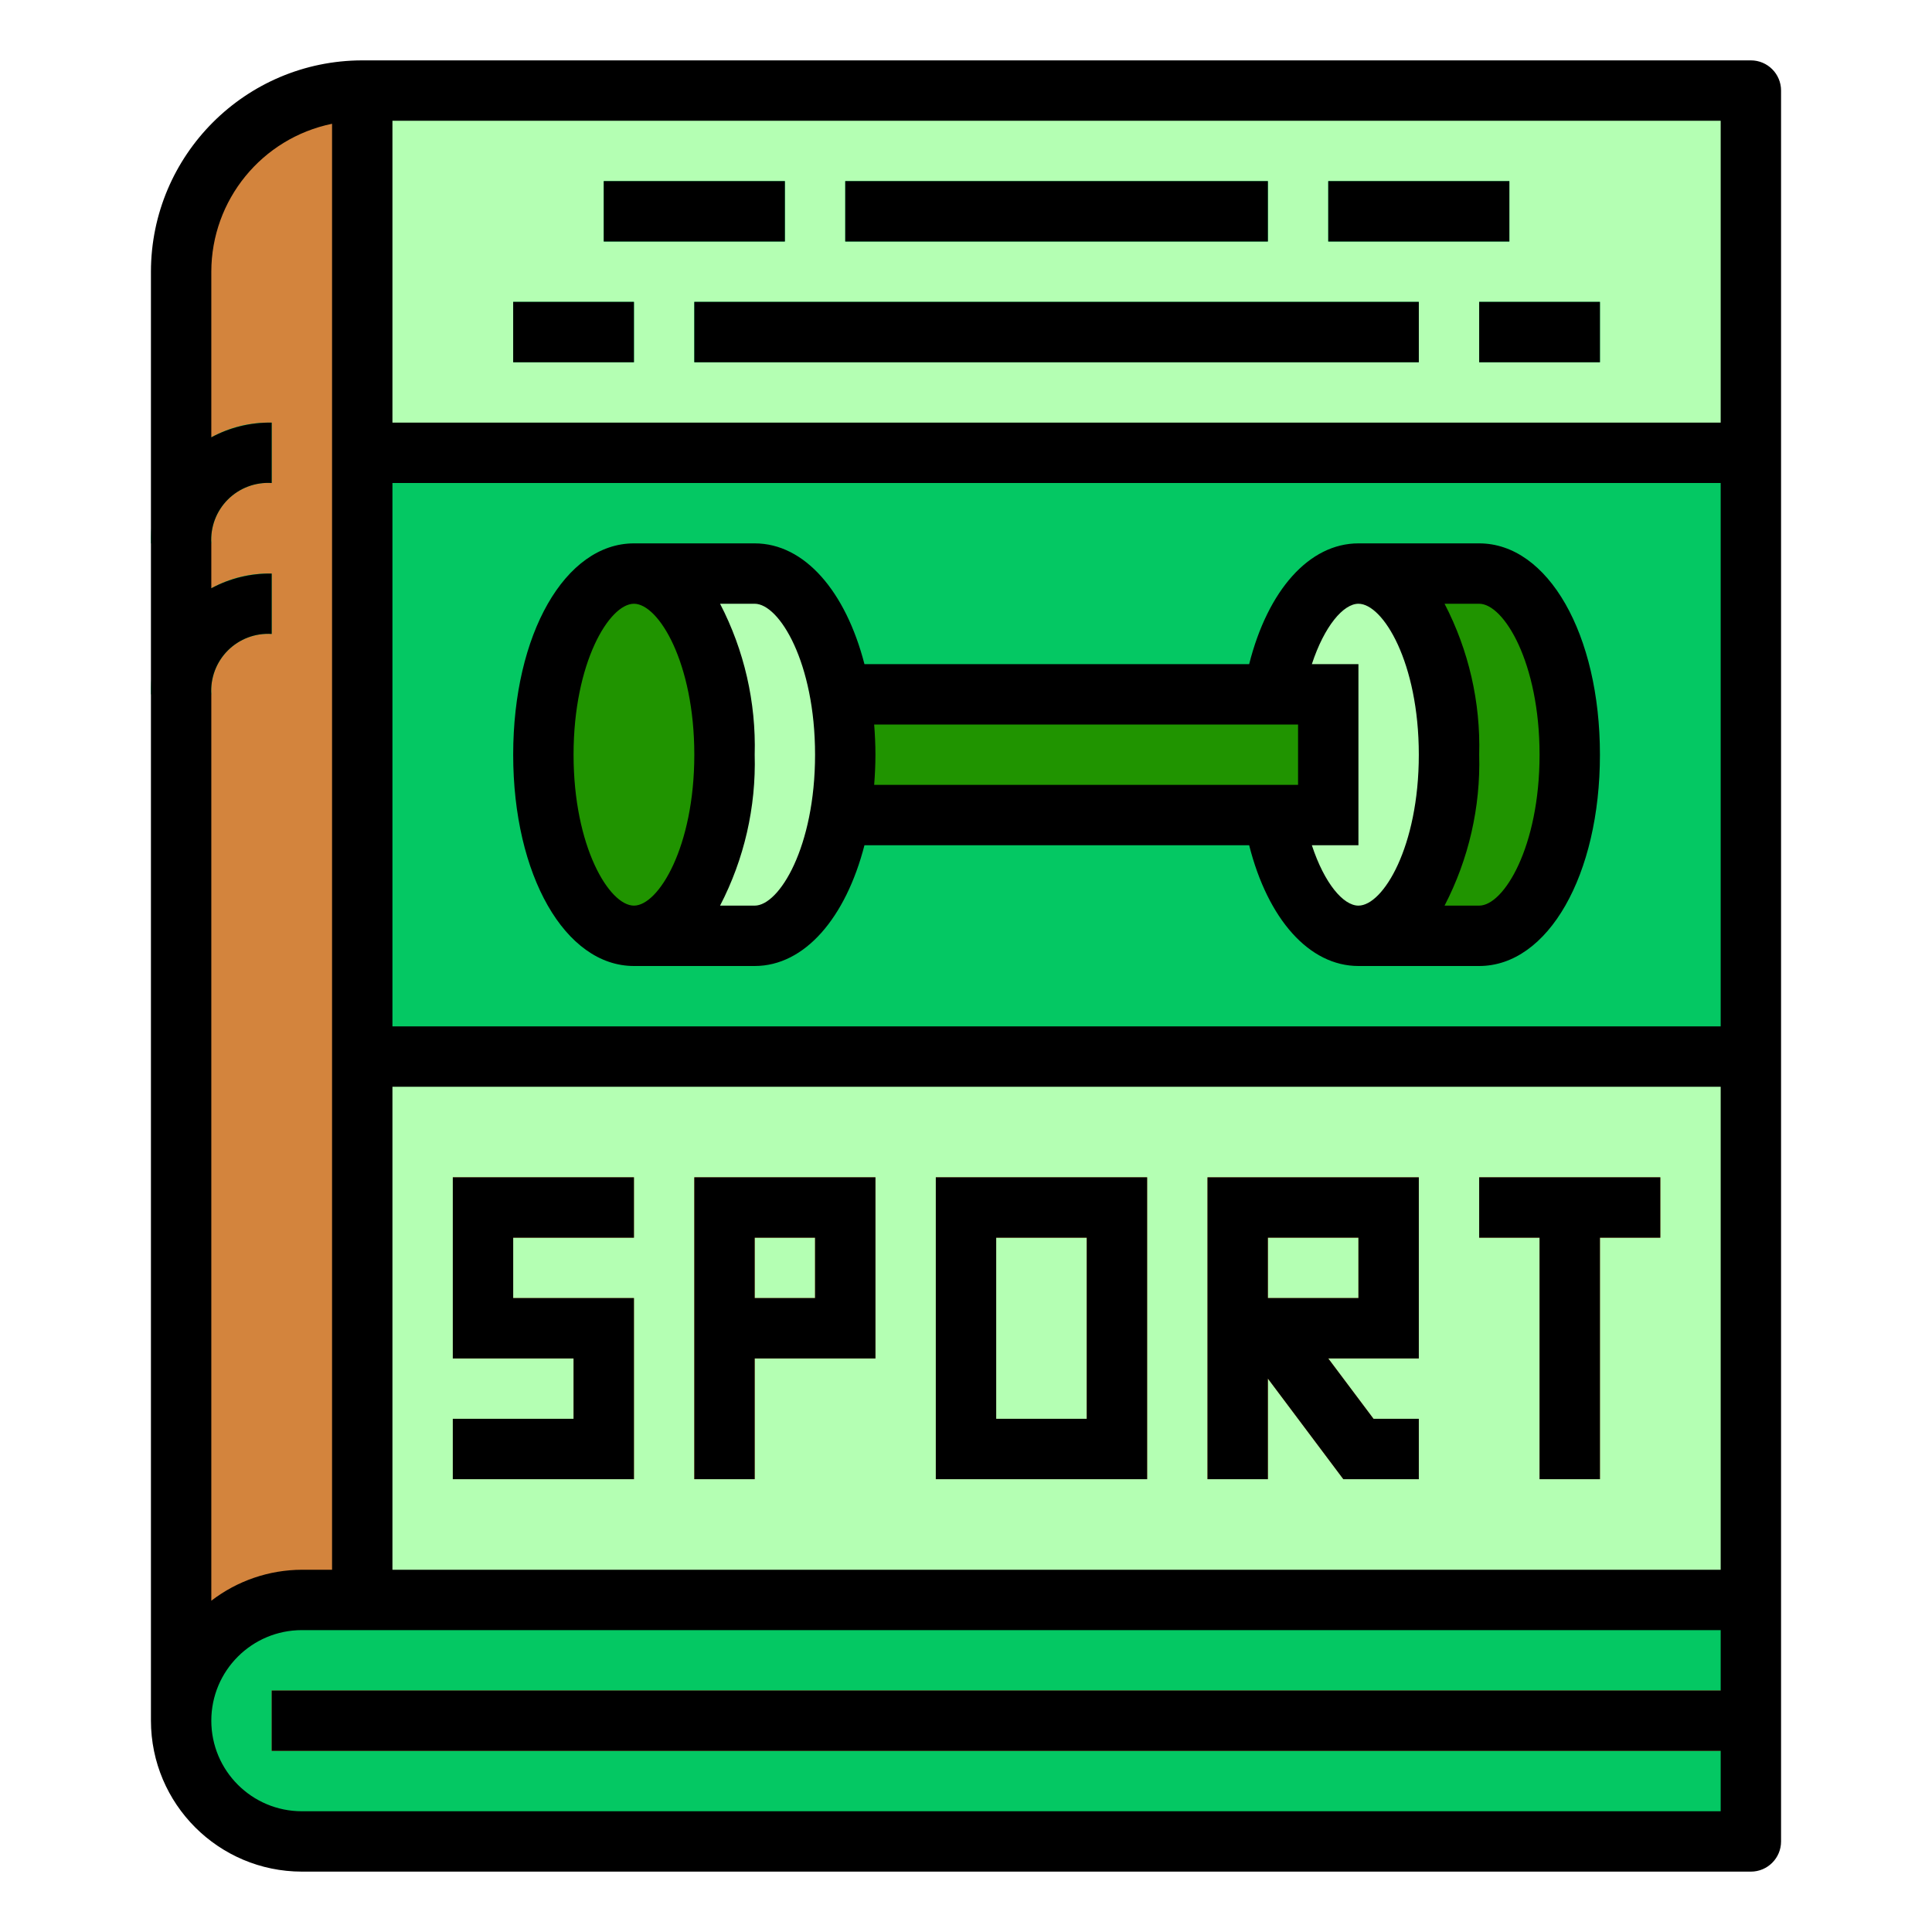
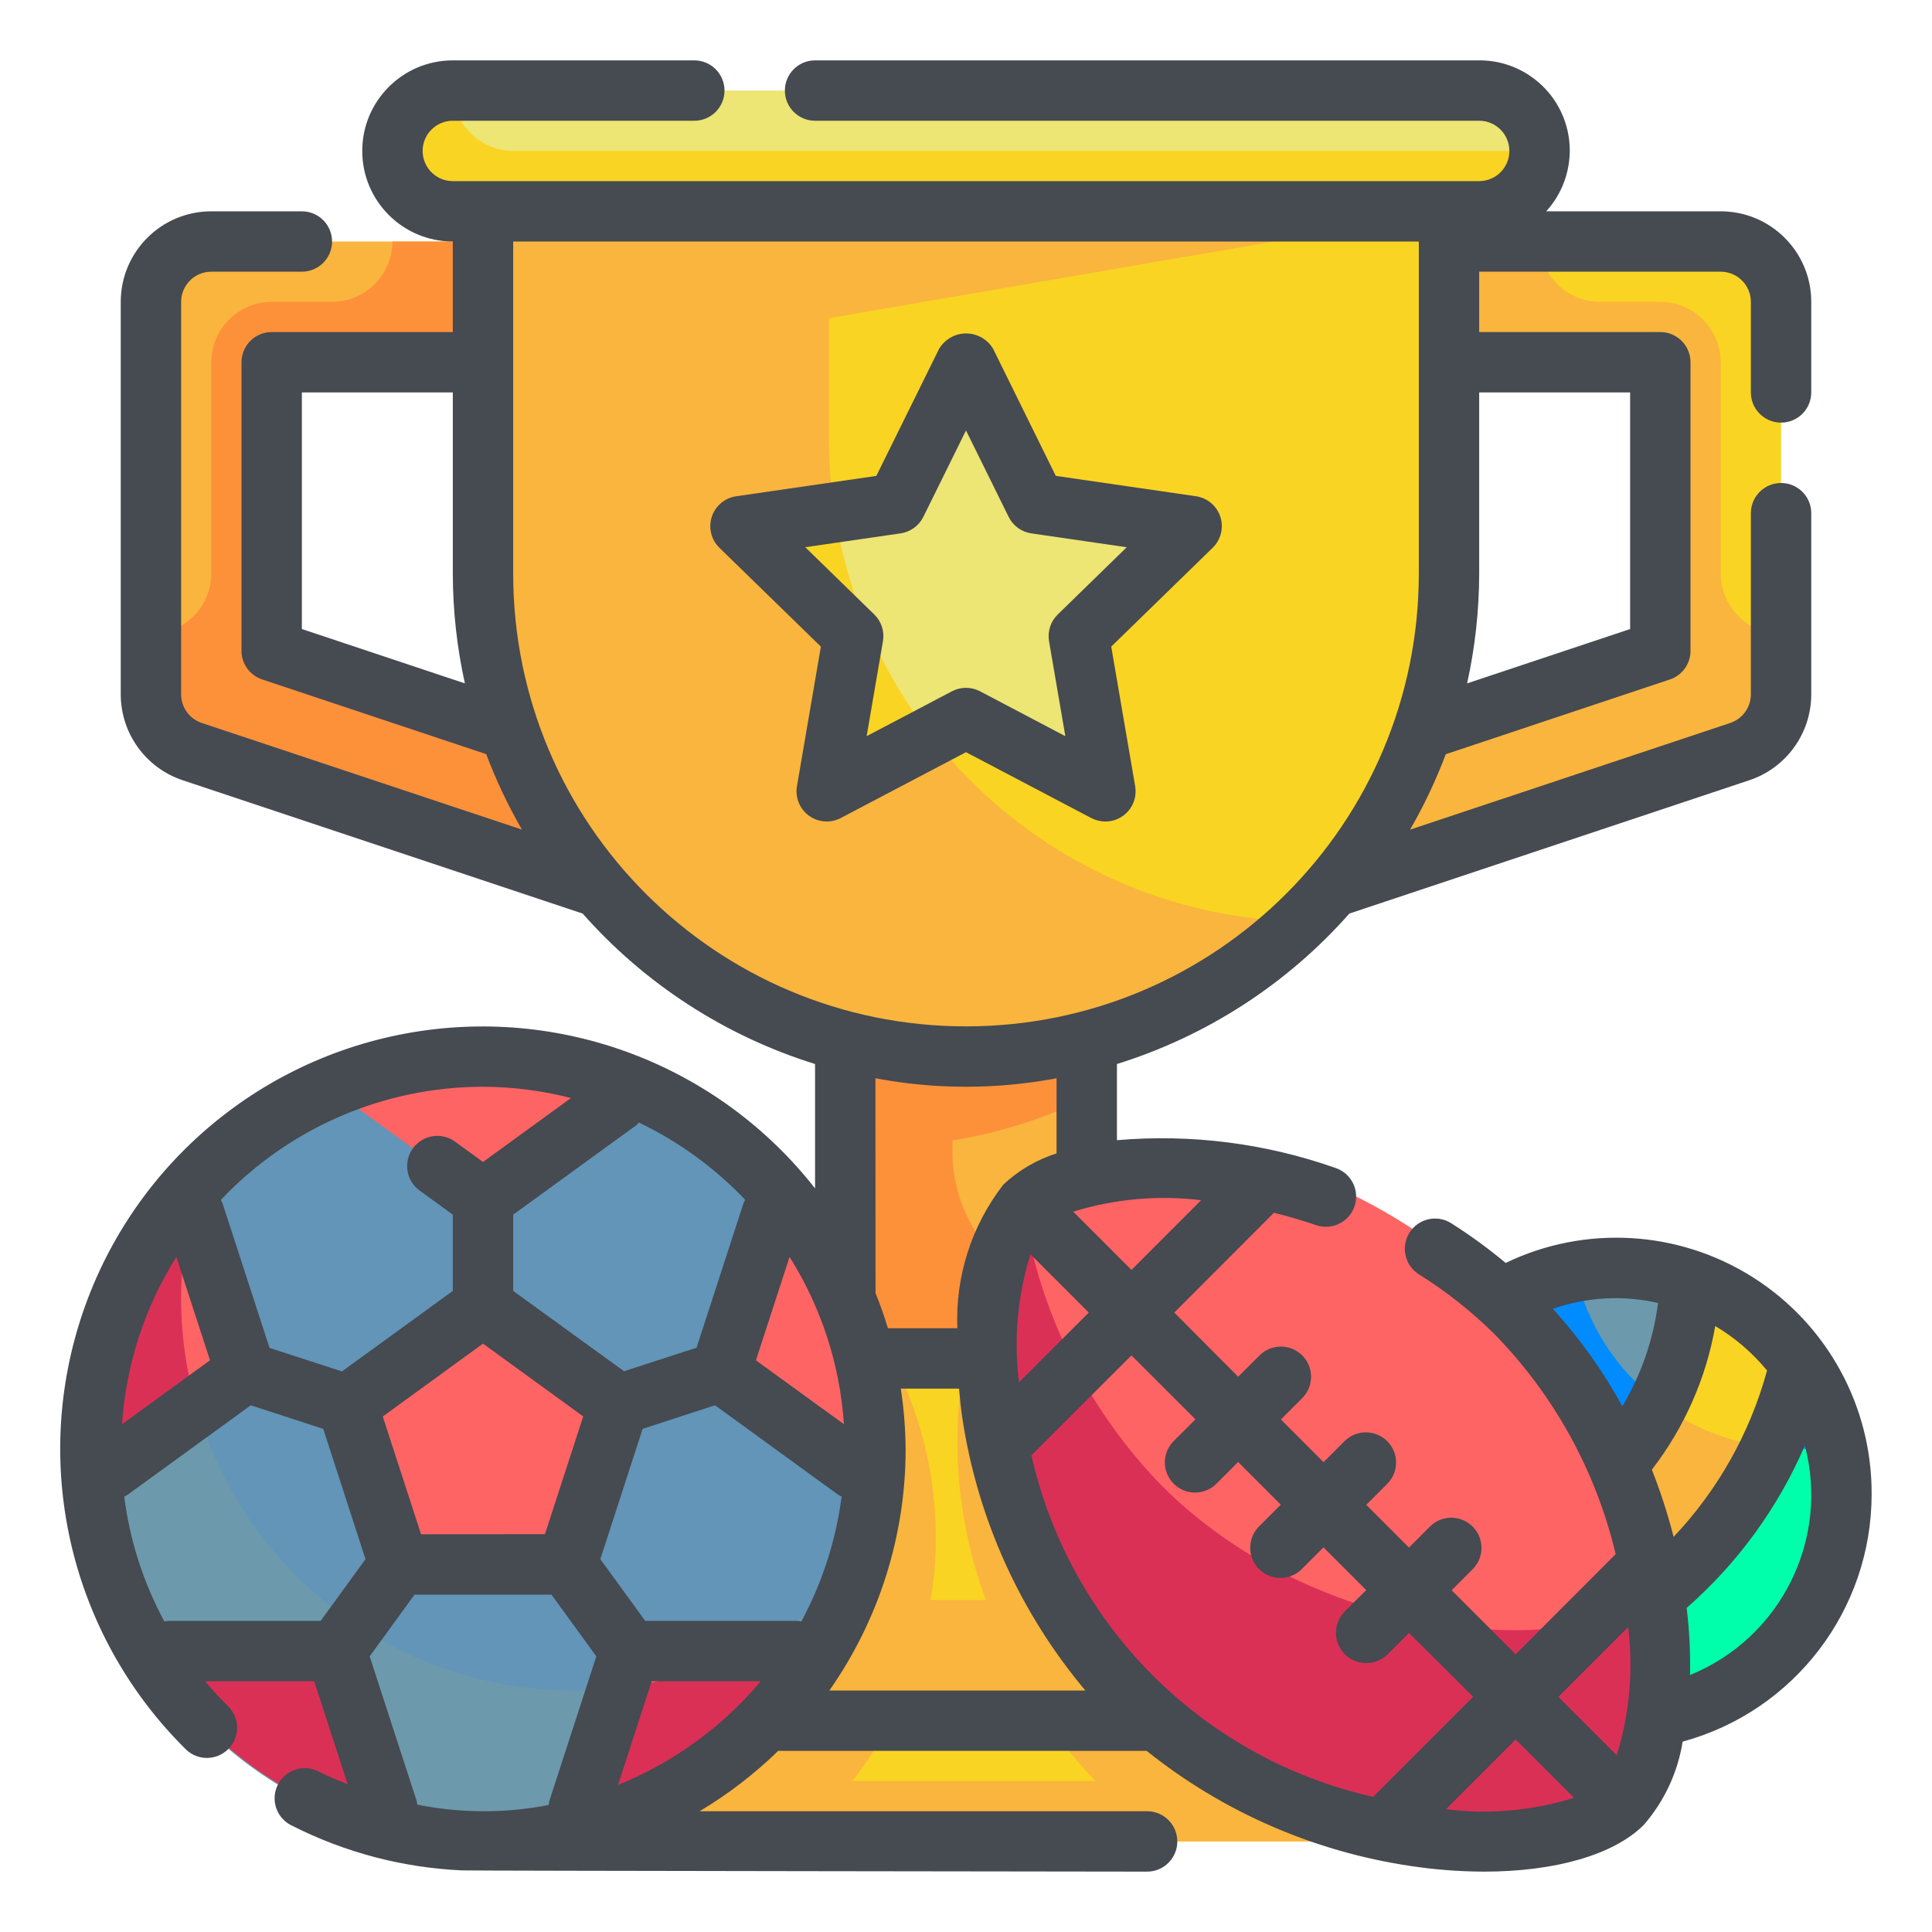
<svg xmlns="http://www.w3.org/2000/svg" viewBox="0 0 64 64">
-   <g id="Filled_outline" data-name="Filled outline">
-     <path d="m12 3h46v50h-46z" fill="#2d75bb" style="fill: rgb(180, 255, 179);" />
-     <path d="m12 15h46v20h-46z" fill="#fcec97" style="fill: rgb(4, 200, 99);" />
-     <path d="m10 53h48a0 0 0 0 1 0 0v8a0 0 0 0 1 0 0h-48a4 4 0 0 1 -4-4 4 4 0 0 1 4-4z" fill="#fcec97" style="fill: rgb(4, 200, 99);" />
-     <path d="m9 56h49v2h-49z" fill="#d3843d" />
-     <path d="m6 57a4 4 0 0 1 4-4h2v-50a6 6 0 0 0 -6 6z" fill="#d3843d" />
-     <path d="m7 23h-2a3.888 3.888 0 0 1 4-4v2a1.883 1.883 0 0 0 -2 2z" fill="#fcec97" style="fill: rgb(4, 200, 99);" />
-     <path d="m7 18h-2a3.888 3.888 0 0 1 4-4v2a1.883 1.883 0 0 0 -2 2z" fill="#fcec97" style="fill: rgb(4, 200, 99);" />
-     <path d="m49 19h-4c-1.657 0-3 2.686-3 6s1.343 6 3 6h4c1.657 0 3-2.686 3-6s-1.343-6-3-6z" fill="#e4544f" style="fill: rgb(32, 148, 0);" />
-     <ellipse cx="45" cy="25" fill="#2d75bb" rx="3" ry="6" style="fill: rgb(180, 255, 179);" />
-     <path d="m26 23h18v4h-18z" fill="#e4544f" style="fill: rgb(32, 148, 0);" />
-     <path d="m21 49h-6v-2h4v-2h-4v-6h6v2h-4v2h4z" fill="#d3843d" />
-     <path d="m25 49h-2v-10h6v6h-4zm0-6h2v-2h-2z" fill="#d3843d" />
-     <path d="m38 49h-7v-10h7zm-5-2h3v-6h-3z" fill="#d3843d" />
-     <path d="m47 49h-2.5l-2.5-3.333v3.333h-2v-10h7v6h-3l1.5 2h1.5zm-5-6h3v-2h-3z" fill="#d3843d" />
-     <path d="m49 39h6v2h-6z" fill="#d3843d" />
-     <path d="m51 40h2v9h-2z" fill="#d3843d" />
-     <g fill="#fcec97">
-       <path d="m23 10h24v2h-24z" fill="#fcec97" style="fill: rgb(4, 200, 99);" />
-       <path d="m28 6h14v2h-14z" fill="#fcec97" style="fill: rgb(4, 200, 99);" />
-       <path d="m17 10h4v2h-4z" fill="#fcec97" style="fill: rgb(4, 200, 99);" />
-       <path d="m49 10h4v2h-4z" fill="#fcec97" style="fill: rgb(4, 200, 99);" />
-       <path d="m20 6h6v2h-6z" fill="#fcec97" style="fill: rgb(4, 200, 99);" />
-       <path d="m44 6h6v2h-6z" fill="#fcec97" style="fill: rgb(4, 200, 99);" />
+   <g id="Fill_Outline" data-name="Fill Outline">
+     <g id="Color">
+       <path d="m28 29h8v16h-8z" fill="#f9b53d" />
+       <path d="m31.55 37.78v.36a4.987 4.987 0 0 0 4.45 4.96v1.9h-8v-16h8v7.37a15.952 15.952 0 0 1 -4.45 1.41z" fill="#fc913a" />
+       <path d="m20 8v4h-11v9.559l16.632 5.541-1.264 3.8-18-6a2 2 0 0 1 -1.368-1.9v-13a2 2 0 0 1 2-2z" fill="#f9b53d" />
+       <path d="m5 21v2a2 2 0 0 0 1.37 1.9l18 6 1.26-3.8-16.63-5.54v-9.56h11v-4h-7a2.006 2.006 0 0 1 -2 2h-2a2.006 2.006 0 0 0 -2 2v7a2.006 2.006 0 0 1 -2 2z" fill="#fc913a" />
+       <path d="m44 8v4h11v9.559l-16.632 5.541 1.264 3.8 18-6a2 2 0 0 0 1.368-1.9v-13a2 2 0 0 0 -2-2z" fill="#f9d423" />
+       <path d="m59 21v2a2 2 0 0 1 -1.37 1.9l-18 6-1.26-3.8 16.63-5.54v-9.56h-11v-4h7a2.006 2.006 0 0 0 2 2h2a2.006 2.006 0 0 1 2 2v7a2.006 2.006 0 0 0 2 2z" fill="#f9b53d" />
+       <path d="m16 7h32a0 0 0 0 1 0 0v12a16 16 0 0 1 -16 16 16 16 0 0 1 -16-16v-12a0 0 0 0 1 0 0z" fill="#f9d423" />
+       <rect fill="#ede574" height="4" rx="2" width="38" x="13" y="3" />
+       <path d="m23 45h18v12h-18z" fill="#f9d423" />
+       <path d="m15.5 57h33v4h-33z" fill="#f9d423" />
+       <path d="m27.46 10.54v4a15.985 15.985 0 0 0 15.64 15.99 16 16 0 0 1 -27.1-11.53v-12h32z" fill="#f9b53d" />
+       <path d="m32 12 2.309 4.679 5.164.751-3.736 3.642.882 5.143-4.619-2.428-4.619 2.428.882-5.143-3.736-3.642 5.164-.751z" fill="#ede574" />
+       <path d="m27.38 26.22.88-5.15-3.73-3.64 3.12-.45a15.828 15.828 0 0 0 3.2 7.41z" fill="#f9d423" />
+       <path d="m27.38 26.22.88-5.15-3.73-3.64 3.12-.45a15.828 15.828 0 0 0 3.2 7.41z" fill="#f9d423" />
+       <path d="m51 5a2.015 2.015 0 0 1 -2 2h-34a2.006 2.006 0 0 1 -2-2 2.015 2.015 0 0 1 2-2 2.006 2.006 0 0 0 2 2z" fill="#f9d423" />
+       <path d="m41 45v12h-18v-12h6.54a12.746 12.746 0 0 1 1.29 8h1.83a15.04 15.04 0 0 1 -.69-8z" fill="#f9b53d" />
+       <path d="m48.5 57v4h-33v-4h14.02a12.646 12.646 0 0 1 -1.29 2h8.06a15.247 15.247 0 0 1 -1.62-2z" fill="#f9b53d" />
+       <circle cx="16" cy="48" fill="#a3daff" r="13" style="fill: rgb(98, 149, 183);" />
+       <path d="m28.36 52.01a13 13 0 1 1 -21.72-13.02 12.663 12.663 0 0 0 -.64 4.01 12.992 12.992 0 0 0 22.36 9.01z" fill="#1ec0ff" style="fill: rgb(108, 154, 172);" />
+       <g fill="#ff6464">
+         <path d="m16 43.273-4.496 3.266 1.717 5.285h5.558l1.717-5.285z" fill="#ff6464" />
+         <path d="m11.742 35.728-.238.733 4.496 3.266 4.5-3.266-.238-.733a12.816 12.816 0 0 0 -8.516 0z" fill="#ff6464" />
+         <path d="m3.013 48.257.623.453 4.5-3.266-1.721-5.286h-.771a12.816 12.816 0 0 0 -2.631 8.1z" fill="#ff6464" />
+         <path d="m26.356 40.158h-.771l-1.717 5.286 4.5 3.266.623-.453a12.816 12.816 0 0 0 -2.631-8.1z" fill="#ff6464" />
+         <path d="m26.658 55.426-.238-.733h-5.557l-1.718 5.285.624.453a12.824 12.824 0 0 0 6.889-5z" fill="#ff6464" />
+       </g>
+       <path d="m12.231 60.431.624-.453-1.718-5.285h-5.557l-.238.733a12.824 12.824 0 0 0 6.889 5z" fill="#db3056" />
+       <path d="m6.52 46.62-2.88 2.09-.63-.45a12.7 12.7 0 0 1 .63-4.28 13 13 0 0 1 2-3.82h.67a13.217 13.217 0 0 0 -.31 2.84 12.723 12.723 0 0 0 .52 3.62z" fill="#db3056" />
+       <path d="m26.66 55.43a12.822 12.822 0 0 1 -6.89 5l-.62-.45 1.31-4.07a12.962 12.962 0 0 0 4.24-1.22h1.72z" fill="#db3056" />
+       <circle cx="53.5" cy="49.5" fill="#299cfc" r="7.5" style="fill: rgb(0, 140, 255);" />
+       <path d="m61 49.5a7.5 7.5 0 1 1 -8.82-7.38 7.506 7.506 0 0 0 7.32 5.88 7.2 7.2 0 0 0 1.32-.12 7.182 7.182 0 0 1 .18 1.62z" fill="#0080ff" style="fill: rgb(0, 255, 170);" />
+       <path d="m59.63 45.19a14 14 0 0 1 -10.44 10.44 7.495 7.495 0 1 1 10.44-10.44z" fill="#f9d423" />
+       <path d="m58.67 47.95a13.975 13.975 0 0 1 -9.48 7.68 7.492 7.492 0 0 1 2.99-13.51 7.49 7.49 0 0 0 6.49 5.83z" fill="#f9b53d" />
+       <path d="m55.99 42.43a10 10 0 0 1 -9.56 9.56 7.362 7.362 0 0 1 -.43-2.49 7.5 7.5 0 0 1 7.5-7.5 7.362 7.362 0 0 1 2.49.43z" fill="#1ec0ff" style="fill: rgb(108, 154, 172);" />
+       <path d="m54.95 46.45a9.982 9.982 0 0 1 -8.52 5.54 7.362 7.362 0 0 1 -.43-2.49 7.5 7.5 0 0 1 6.18-7.38 7.419 7.419 0 0 0 2.77 4.33z" fill="#299cfc" style="fill: rgb(0, 140, 255);" />
+       <ellipse cx="43.845" cy="49.845" fill="#ff6464" rx="9" ry="14" transform="matrix(.707 -.707 .707 .707 -22.404 45.603)" />
+       <path d="m53.74 59.74c-2.12 2.13-10.79 1.94-16.26-3.53-5.42-5.42-5.66-13.99-3.58-16.2a16.862 16.862 0 0 0 4.58 9.2c5.47 5.47 14.14 5.66 16.26 3.53a.265.265 0 0 0 .05-.06c.52 3.2.04 5.98-1.05 7.06z" fill="#db3056" />
    </g>
-     <path d="m25 19h-4c-1.657 0-3 2.686-3 6s1.343 6 3 6h4c1.657 0 3-2.686 3-6s-1.343-6-3-6z" fill="#2d75bb" style="fill: rgb(180, 255, 179);" />
-     <ellipse cx="21" cy="25" fill="#e4544f" rx="3" ry="6" style="fill: rgb(32, 148, 0);" />
-     <path d="m49 18h-4c-1.629 0-3 1.548-3.62 4h-12.744c-.619-2.4-1.977-4-3.636-4h-4c-2.28 0-4 3.01-4 7s1.72 7 4 7h4c1.659 0 3.017-1.6 3.636-4h12.744c.62 2.452 1.991 4 3.62 4h4c2.28 0 4-3.01 4-7s-1.72-7-4-7zm-28 12c-.815 0-2-1.948-2-5s1.185-5 2-5 2 1.948 2 5-1.185 5-2 5zm4 0h-1.147a10.239 10.239 0 0 0 1.147-5 10.239 10.239 0 0 0 -1.147-5h1.147c.815 0 2 1.948 2 5s-1.185 5-2 5zm18-4h-14.042c.025-.326.042-.658.042-1s-.017-.674-.042-1h14.042zm2 4c-.5 0-1.127-.734-1.543-2h1.543v-6h-1.543c.416-1.266 1.047-2 1.543-2 .815 0 2 1.948 2 5s-1.185 5-2 5zm4 0h-1.147a10.239 10.239 0 0 0 1.147-5 10.239 10.239 0 0 0 -1.147-5h1.147c.815 0 2 1.948 2 5s-1.185 5-2 5z" fill="#000000" />
-     <path d="m58 2h-46a7.009 7.009 0 0 0 -7 7v48a5.006 5.006 0 0 0 5 5h48a1 1 0 0 0 1-1v-58a1 1 0 0 0 -1-1zm-45 14h44v18h-44zm-6 3.487v-1.487a1.883 1.883 0 0 1 2-2v-2a4.08 4.08 0 0 0 -2 .487v-5.487a5.009 5.009 0 0 1 4-4.9v47.9h-1a4.948 4.948 0 0 0 -3 1.026v-30.026a1.883 1.883 0 0 1 2-2v-2a4.08 4.08 0 0 0 -2 .487zm3 40.513a3 3 0 0 1 0-6h47v2h-48v2h48v2zm47-8h-44v-16h44zm-44-38v-10h44v10z" fill="#000000" />
-     <path d="m15 47v2h6v-6h-4v-2h4v-2h-6v6h4v2z" fill="#000000" />
-     <path d="m25 45h4v-6h-6v10h2zm0-4h2v2h-2z" fill="#000000" />
-     <path d="m38 39h-7v10h7zm-2 8h-3v-6h3z" fill="#000000" />
-     <path d="m42 45.667 2.5 3.333h2.5v-2h-1.5l-1.5-2h3v-6h-7v10h2zm0-4.667h3v2h-3z" fill="#000000" />
-     <path d="m51 49h2v-8h2v-2h-6v2h2z" fill="#000000" />
-     <path d="m23 10h24v2h-24z" fill="#000000" />
-     <path d="m28 6h14v2h-14z" fill="#000000" />
-     <path d="m17 10h4v2h-4z" fill="#000000" />
-     <path d="m49 10h4v2h-4z" fill="#000000" />
-     <path d="m20 6h6v2h-6z" fill="#000000" />
-     <path d="m44 6h6v2h-6z" fill="#000000" />
+     <g id="Outline_copy" fill="#464a51" data-name="Outline copy">
+       <path d="m36.153 27.1a1.012 1.012 0 0 0 .466.114 1 1 0 0 0 .985-1.169l-.793-4.625 3.361-3.275a1 1 0 0 0 -.554-1.706l-4.644-.675-2.074-4.206a1.04 1.04 0 0 0 -1.792 0l-2.078 4.207-4.644.675a1 1 0 0 0 -.554 1.706l3.361 3.275-.793 4.625a1 1 0 0 0 1.447 1.054l4.153-2.183zm-7.444-2.714.54-3.146a1 1 0 0 0 -.288-.885l-2.286-2.228 3.159-.459a1 1 0 0 0 .753-.547l1.413-2.862 1.413 2.863a1 1 0 0 0 .753.547l3.159.459-2.286 2.228a1 1 0 0 0 -.288.885l.54 3.146-2.826-1.487a1 1 0 0 0 -.93 0z" fill="#464a51" />
+       <path d="m62 49.5a8.457 8.457 0 0 0 -12.123-7.664 17.091 17.091 0 0 0 -1.8-1.313 1 1 0 0 0 -1.077 1.689 14.355 14.355 0 0 1 2.5 1.976 15.558 15.558 0 0 1 4.021 7.294l-3.312 3.318-2.121-2.121.707-.708a1 1 0 0 0 -1.414-1.414l-.707.708-1.415-1.415.707-.707a1 1 0 0 0 -1.414-1.414l-.707.707-1.414-1.414.707-.707a1 1 0 0 0 -1.414-1.415l-.707.707-2.117-2.126 3.3-3.307c.459.114.926.248 1.4.411a1 1 0 0 0 .647-1.893 17.3 17.3 0 0 0 -7.247-.922v-2.523a17.023 17.023 0 0 0 7.7-4.985l13.249-4.416a3 3 0 0 0 2.051-2.846v-6a1 1 0 0 0 -2 0v6a1 1 0 0 1 -.684.949l-10.606 3.535a17.042 17.042 0 0 0 1.183-2.5l7.423-2.475a1 1 0 0 0 .684-.95v-9.559a1 1 0 0 0 -1-1h-6v-2h8a1 1 0 0 1 1 1v3a1 1 0 0 0 2 0v-3a3 3 0 0 0 -3-3h-5.78a2.987 2.987 0 0 0 -2.22-5h-22a1 1 0 0 0 0 2h22a1 1 0 0 1 0 2h-34a1 1 0 0 1 0-2h8a1 1 0 0 0 0-2h-8a3 3 0 0 0 0 6v3h-6a1 1 0 0 0 -1 1v9.559a1 1 0 0 0 .684.948l7.423 2.475a17.042 17.042 0 0 0 1.183 2.5l-10.606-3.533a1 1 0 0 1 -.684-.949v-13a1 1 0 0 1 1-1h3a1 1 0 0 0 0-2h-3a3 3 0 0 0 -3 3v13a3 3 0 0 0 2.051 2.846l13.249 4.416a17.023 17.023 0 0 0 7.7 4.985v4.121a13.99 13.99 0 1 0 -20.817 18.607 1 1 0 0 0 1.4-1.426c-.279-.274-.541-.561-.789-.856h3.614l1.109 3.414c-.313-.128-.626-.253-.932-.408a1 1 0 1 0 -.9 1.784 13.819 13.819 0 0 0 5.615 1.476c.065.014 22.7.041 22.7.041a1 1 0 0 0 0-2h-14.826a14.065 14.065 0 0 0 2.605-2h12.206a18.279 18.279 0 0 0 8.735 3.812 16.55 16.55 0 0 0 2.441.188c2.337 0 4.294-.55 5.291-1.547a5.537 5.537 0 0 0 1.288-2.759 8.495 8.495 0 0 0 6.26-8.194zm-3.464-4.1a13 13 0 0 1 -3.095 5.511 19.1 19.1 0 0 0 -.721-2.227 10.846 10.846 0 0 0 2.1-4.757 6.558 6.558 0 0 1 1.716 1.473zm-3.612-2.235a8.834 8.834 0 0 1 -1.182 3.418 16.836 16.836 0 0 0 -2.3-3.225 6.239 6.239 0 0 1 3.487-.193zm-.99 10.735a10.057 10.057 0 0 1 -.379 4.243l-1.932-1.932zm-14.334-6.883-.707.707a1 1 0 1 0 1.414 1.414l.707-.707 1.414 1.414-.707.707a1 1 0 1 0 1.414 1.414l.707-.707 1.415 1.415-.708.707a1 1 0 1 0 1.417 1.419l.708-.707 2.126 2.116-3.313 3.314a14.988 14.988 0 0 1 -11.32-11.314l3.314-3.309zm-13.18 6.676h-5.048l-1.485-2.044 1.4-4.316 2.4-.781 4.084 2.967a.927.927 0 0 0 .109.055 11.934 11.934 0 0 1 -1.335 4.14.951.951 0 0 0 -.125-.021zm-12.472-2.869-1.268-3.9 3.32-2.415 3.32 2.412-1.268 3.9zm12.208-9.186a11.894 11.894 0 0 1 1.8 5.541l-2.915-2.117zm3.844 6.362a13.884 13.884 0 0 0 -.16-2h1.929c.029.321.06.642.109.97a18.258 18.258 0 0 0 4.076 9.03h-8.481a13.911 13.911 0 0 0 2.527-8zm4.135-6.451 1.932 1.932-2.311 2.312a10.06 10.06 0 0 1 .379-4.244zm5.654-1.79-2.308 2.308-1.929-1.929a10.165 10.165 0 0 1 4.237-.379zm14.211-26.759v7.838l-5.4 1.8a16.969 16.969 0 0 0 .4-3.638v-6zm-44 7.838v-7.838h5v6a16.969 16.969 0 0 0 .4 3.638zm7-1.838v-11h30v11a15 15 0 0 1 -30 0zm12 16.719a16.155 16.155 0 0 0 6 0v2.489a4.627 4.627 0 0 0 -1.761 1.031 7.284 7.284 0 0 0 -1.526 4.761h-2.3c-.118-.4-.258-.785-.41-1.166zm-4.313 4.026a1.016 1.016 0 0 0 -.053.1l-1.56 4.8-2.4.78-3.674-2.662v-2.526l4.084-2.967a.939.939 0 0 0 .083-.084 12.073 12.073 0 0 1 3.52 2.559zm-8.687-3.745a11.943 11.943 0 0 1 2.916.373l-2.916 2.118-.91-.661a1 1 0 1 0 -1.175 1.618l1.085.789v2.526l-3.672 2.667-2.4-.78-1.56-4.8a1.016 1.016 0 0 0 -.053-.1 11.958 11.958 0 0 1 8.685-3.75zm-9.043 9.062-2.915 2.117a11.894 11.894 0 0 1 1.8-5.541zm-2.842 4.513a.935.935 0 0 0 .109-.056l4.084-2.967 2.4.781 1.4 4.316-1.485 2.044h-5.043a1.024 1.024 0 0 0 -.135.021 11.83 11.83 0 0 1 -1.33-4.139zm9.691 10.094-1.56-4.8 1.485-2.044h4.538l1.485 2.044-1.56 4.8a1.031 1.031 0 0 0 -.019.124 11.2 11.2 0 0 1 -4.352-.013.851.851 0 0 0 -.017-.111zm6.668-.543 1.115-3.433h3.611a12.059 12.059 0 0 1 -4.726 3.433zm27.424.808 2.311-2.311 1.932 1.932a10.057 10.057 0 0 1 -4.241.379zm8.087-4.446a15.929 15.929 0 0 0 -.112-2.224 15.108 15.108 0 0 0 3.916-5.379 6.442 6.442 0 0 1 -3.8 7.6z" fill="#464a51" />
+     </g>
  </g>
</svg>
